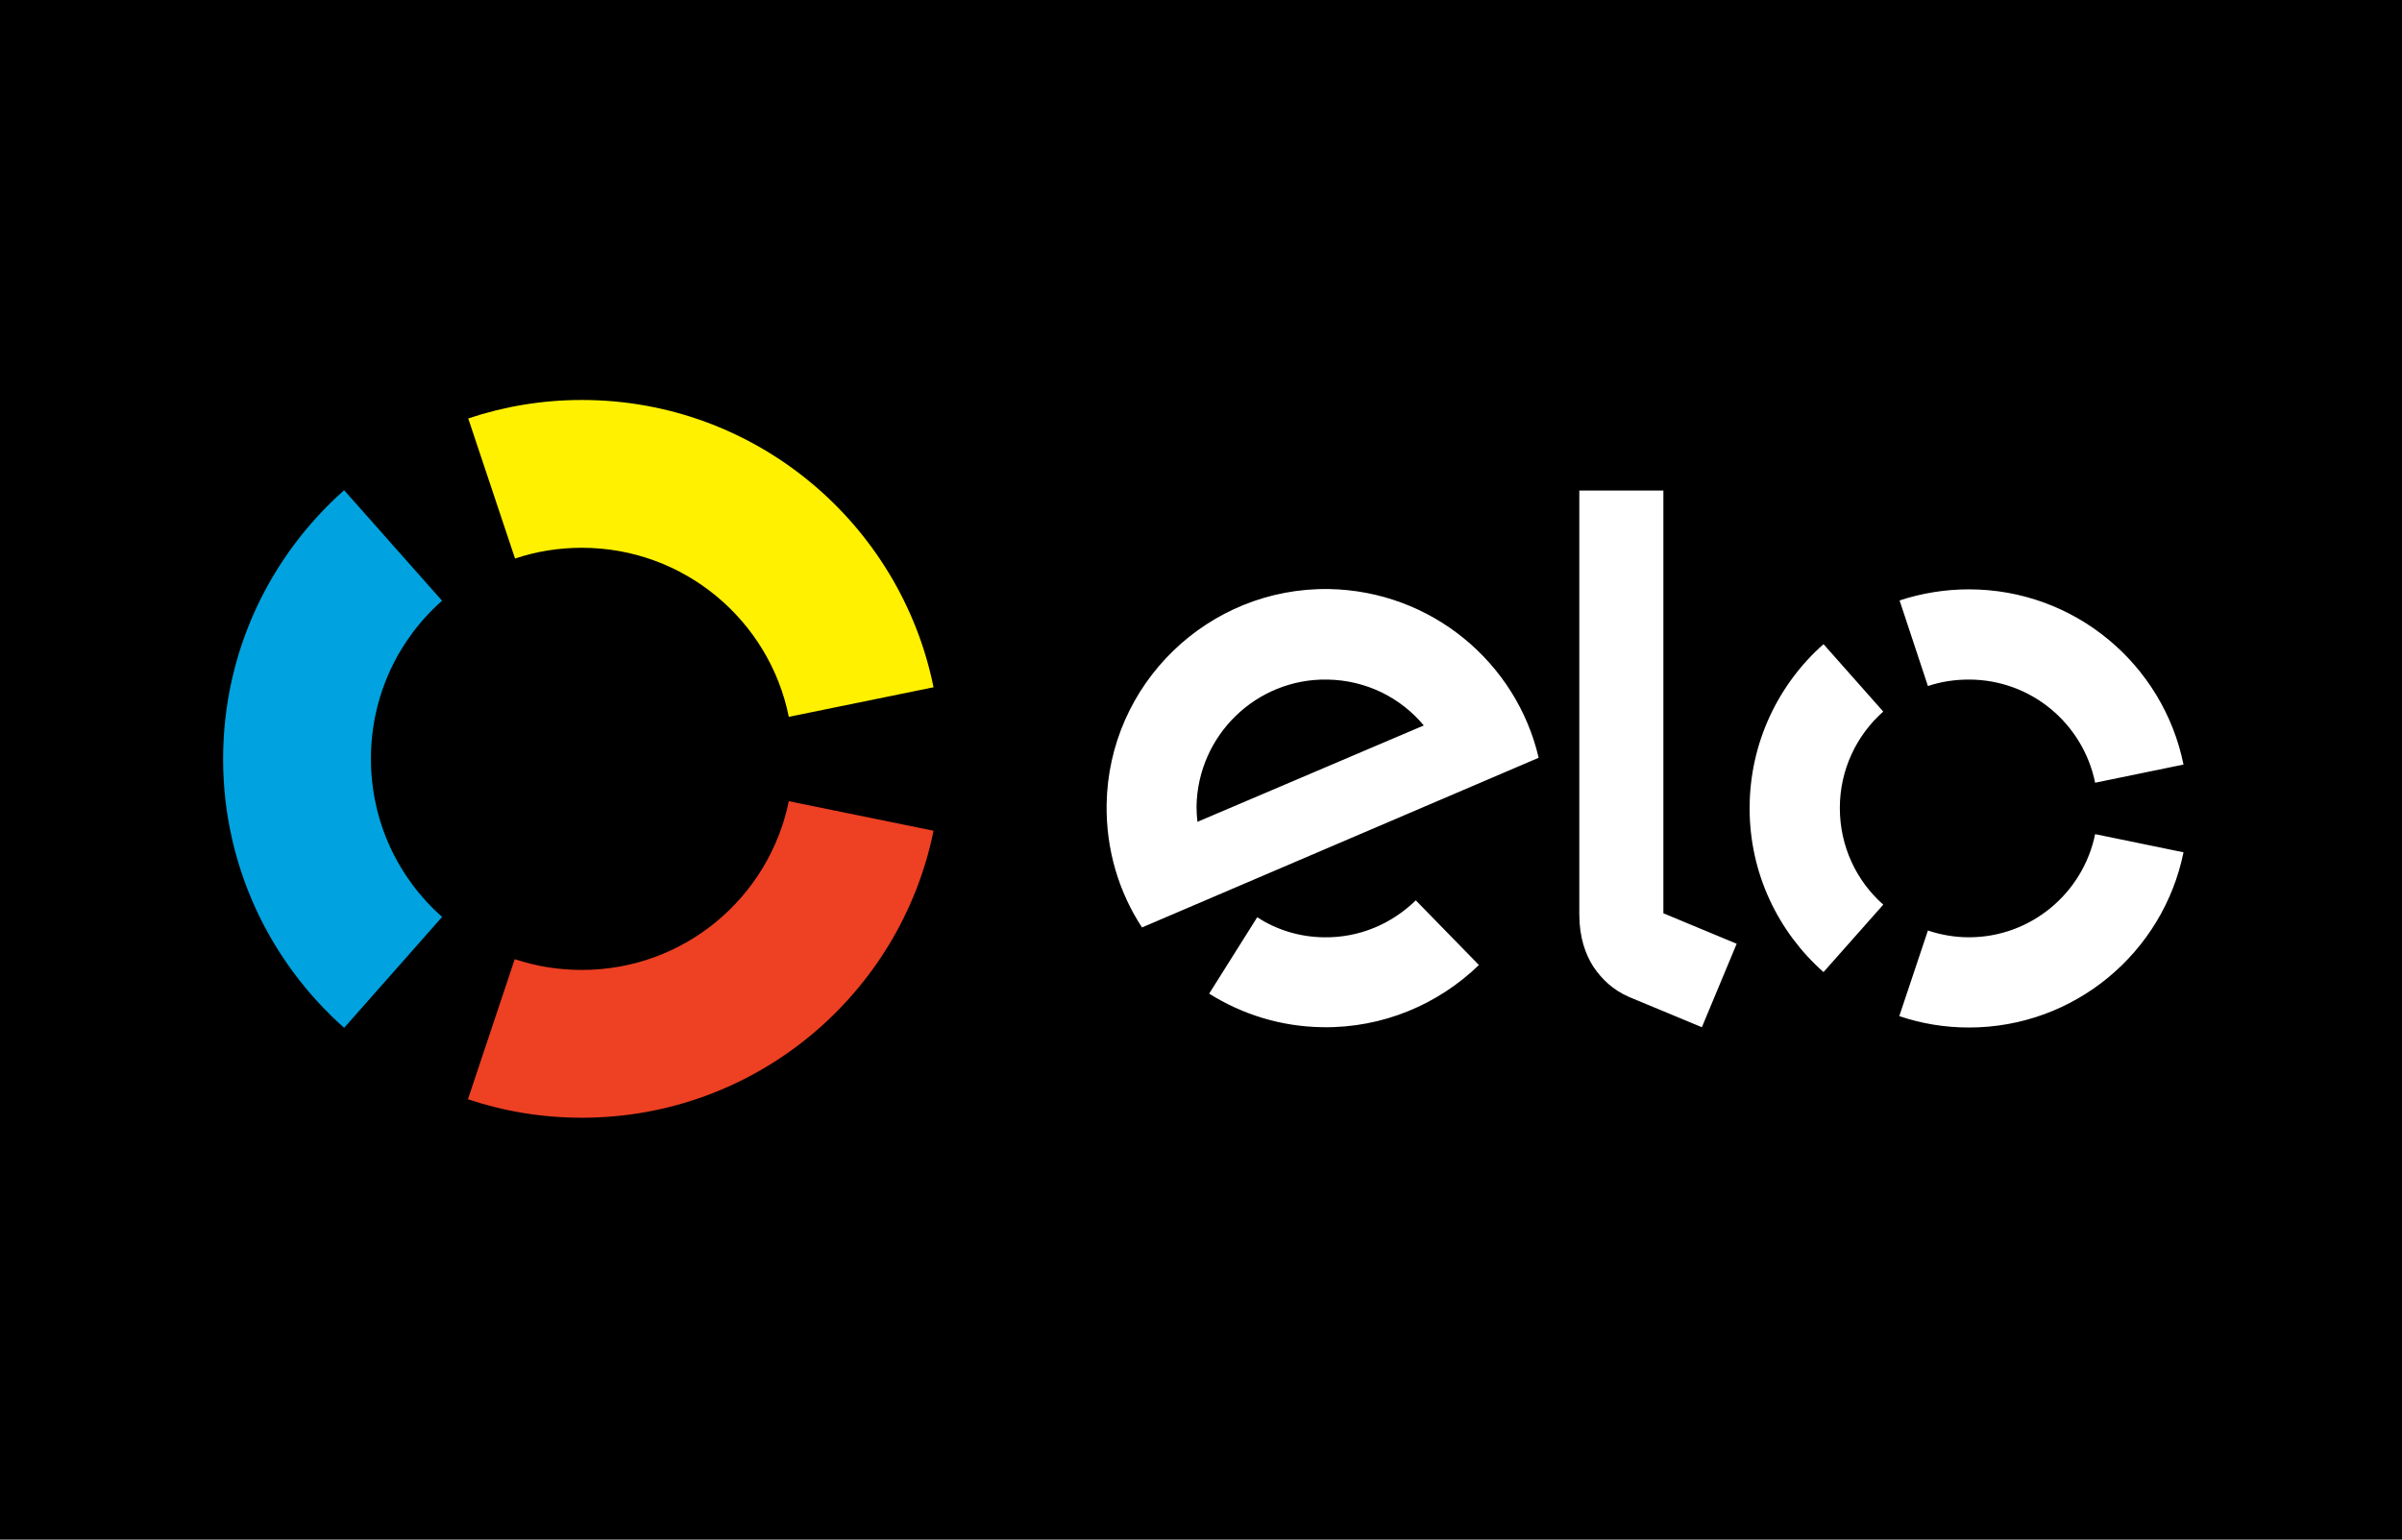
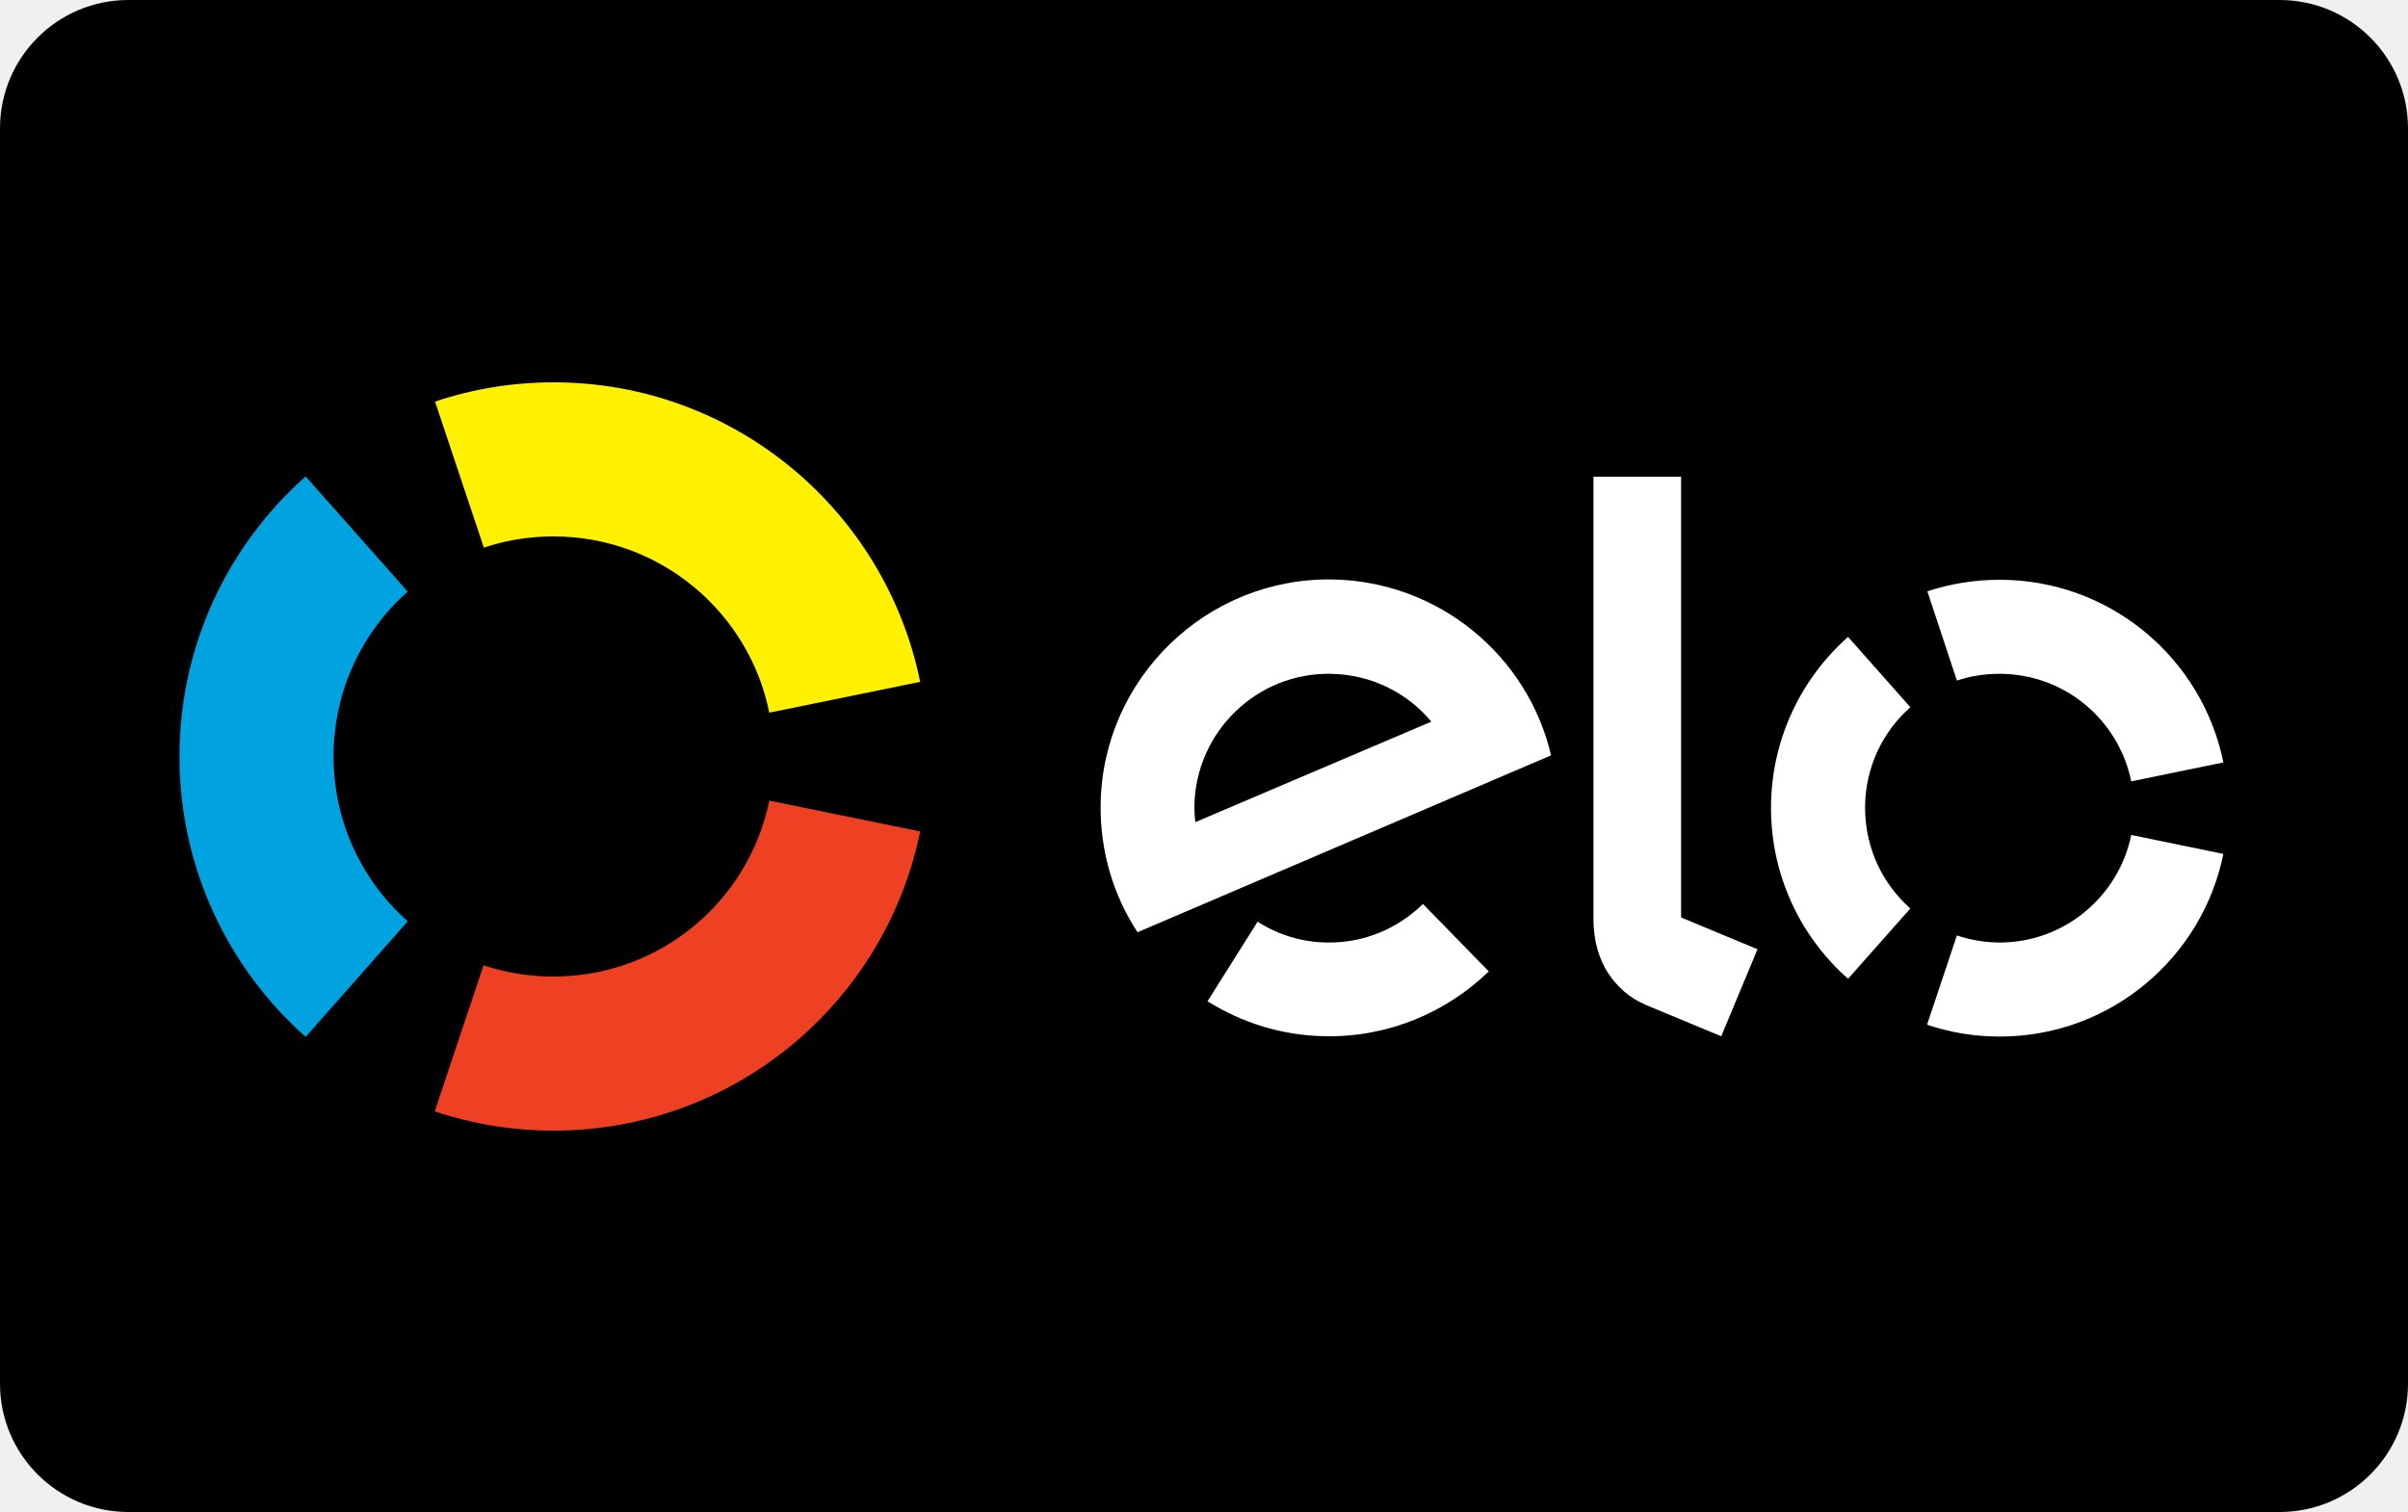
- <svg xmlns="http://www.w3.org/2000/svg" width="780" height="500" enable-background="new 0 0 780 500" version="1.1" viewBox="0 0 780 500" xml:space="preserve">
-   <rect width="780" height="500" fill="#000" />
-   <path d="m167.25 181.4c6.8-2.3 14.1-3.5 21.7-3.5 33.2 0 60.9 23.601 67.2 54.9l47-9.6c-10.8-53.2-57.8-93.301-114.2-93.301-12.9 0-25.3 2.101-36.9 6l15.2 45.501z" fill="#FFF100" />
-   <path d="m111.75 333.8l31.8-36c-14.2-12.6-23.1-30.9-23.1-51.4 0-20.399 8.9-38.8 23.1-51.3l-31.8-35.899c-24.1 21.399-39.3 52.5-39.3 87.3 0 34.699 15.2 65.898 39.3 87.299z" fill="#00A3DF" />
-   <path d="m256.15 260.2c-6.4 31.3-34 54.8-67.2 54.8-7.6 0-14.9-1.2-21.8-3.5l-15.2 45.5c11.6 3.899 24.1 6 37 6 56.4 0 103.4-40 114.2-93.2l-47-9.6z" fill="#EE4023" />
-   <path d="m459.75 292.4c-7.8 7.601-18.3 12.2-29.9 12-8-0.1-15.399-2.5-21.6-6.5l-15.601 24.801c10.7 6.699 23.2 10.699 36.801 10.899 19.699 0.3 37.699-7.5 50.8-20.2l-20.5-21zm-28.2-101.1c-39.2-0.6-71.6 30.8-72.2 70-0.2 14.7 4 28.5 11.5 39.9l128.8-55.101c-7.2-30.899-34.8-54.2-68.1-54.799m-42.7 75.599c-0.2-1.6-0.3-3.3-0.3-5 0.4-23.1 19.4-41.6 42.5-41.199 12.6 0.199 23.8 5.899 31.3 14.899l-73.5 31.3zm151.3-107.6v137.3l23.801 9.9-11.301 27.1-23.6-9.8c-5.3-2.3-8.9-5.8-11.6-9.8-2.601-4-4.601-9.601-4.601-17v-137.7h27.301zm85.901 63.5c4.2-1.4 8.6-2.1 13.3-2.1 20.3 0 37.101 14.399 41 33.5l28.7-5.9c-6.6-32.5-35.3-56.9-69.7-56.9-7.899 0-15.5 1.301-22.5 3.601l9.2 27.799zm-33.901 92.9l19.4-21.9c-8.7-7.7-14.1-18.9-14.1-31.4s5.5-23.699 14.1-31.3l-19.4-21.899c-14.699 13-24 32.1-24 53.3s9.301 40.199 24 53.199zm88.201-44.801c-3.899 19.101-20.8 33.5-41 33.5-4.6 0-9.1-0.8-13.3-2.199l-9.3 27.8c7.1 2.399 14.7 3.7 22.6 3.7 34.4 0 63.101-24.4 69.7-56.9l-28.7-5.901z" fill="#fff" />
+ <svg xmlns="http://www.w3.org/2000/svg" width="750" height="471" viewBox="0 0 750 471" version="1.1">
+   <defs />
+   <g id="Page-1" stroke="none" stroke-width="1" fill="none" fill-rule="evenodd">
+     <g id="elo" fill-rule="nonzero">
+       <path d="M40,0 L710,0 C732.1,0 750,17.9 750,40 L750,431 C750,453.1 732.1,471 710,471 L40,471 C17.9,471 0,453.1 0,431 L0,40 C0,17.9 17.9,0 40,0 Z" id="Rectangle-1" fill="#000000" />
+       <path d="M150.7,170.6 C157.5,168.3 164.8,167.1 172.4,167.1 C205.6,167.1 233.3,190.7 239.6,222 L286.6,212.4 C275.8,159.2 228.8,119.1 172.4,119.1 C159.5,119.1 147.1,121.2 135.5,125.1 L150.7,170.6 Z" id="Shape" fill="#FFF100" />
+       <path d="M95.2,323 L127,287 C112.8,274.4 103.9,256.1 103.9,235.6 C103.9,215.2 112.8,196.8 127,184.3 L95.2,148.4 C71.1,169.8 55.9,200.9 55.9,235.7 C55.9,270.4 71.1,301.6 95.2,323 Z" id="Shape" fill="#00A3DF" />
+       <path d="M239.6,249.4 C233.2,280.7 205.6,304.2 172.4,304.2 C164.8,304.2 157.5,303 150.6,300.7 L135.4,346.2 C147,350.1 159.5,352.2 172.4,352.2 C228.8,352.2 275.8,312.2 286.6,259 L239.6,249.4 Z" id="Shape" fill="#EE4023" />
+       <g id="Group" transform="translate(342, 148)" fill="#FFFFFF">
+         <path d="M101.2,133.6 C93.4,141.2 82.9,145.8 71.3,145.6 C63.3,145.5 55.9,143.1 49.7,139.1 L34.1,163.9 C44.8,170.6 57.3,174.6 70.9,174.8 C90.6,175.1 108.6,167.3 121.7,154.6 L101.2,133.6 Z M73,32.5 C33.8,31.9 1.4,63.3 0.8,102.5 C0.6,117.2 4.8,131 12.3,142.4 L141.1,87.3 C133.9,56.4 106.3,33.1 73,32.5 Z M30.3,108.1 C30.1,106.5 30,104.8 30,103.1 C30.4,80 49.4,61.5 72.5,61.9 C85.1,62.1 96.3,67.8 103.8,76.8 L30.3,108.1 Z M181.6,0.5 L181.6,137.8 L205.4,147.7 L194.1,174.8 L170.5,165 C165.2,162.7 161.6,159.2 158.9,155.2 C156.3,151.2 154.3,145.6 154.3,138.2 L154.3,0.5 L181.6,0.5 Z" id="Shape" />
+         <path d="M267.5,64 C271.7,62.6 276.1,61.9 280.8,61.9 C301.1,61.9 317.9,76.3 321.8,95.4 L350.5,89.5 C343.9,57 315.2,32.6 280.8,32.6 C272.9,32.6 265.3,33.9 258.3,36.2 L267.5,64 Z M233.6,156.9 L253,135 C244.3,127.3 238.9,116.1 238.9,103.6 C238.9,91.1 244.4,79.9 253,72.3 L233.6,50.4 C218.9,63.4 209.6,82.5 209.6,103.7 C209.6,124.9 218.9,143.9 233.6,156.9 Z M321.8,112.1 C317.9,131.2 301,145.6 280.8,145.6 C276.2,145.6 271.7,144.8 267.5,143.4 L258.2,171.2 C265.3,173.6 272.9,174.9 280.8,174.9 C315.2,174.9 343.9,150.5 350.5,118 L321.8,112.1 Z" id="Shape" />
+       </g>
+     </g>
+   </g>
</svg>
